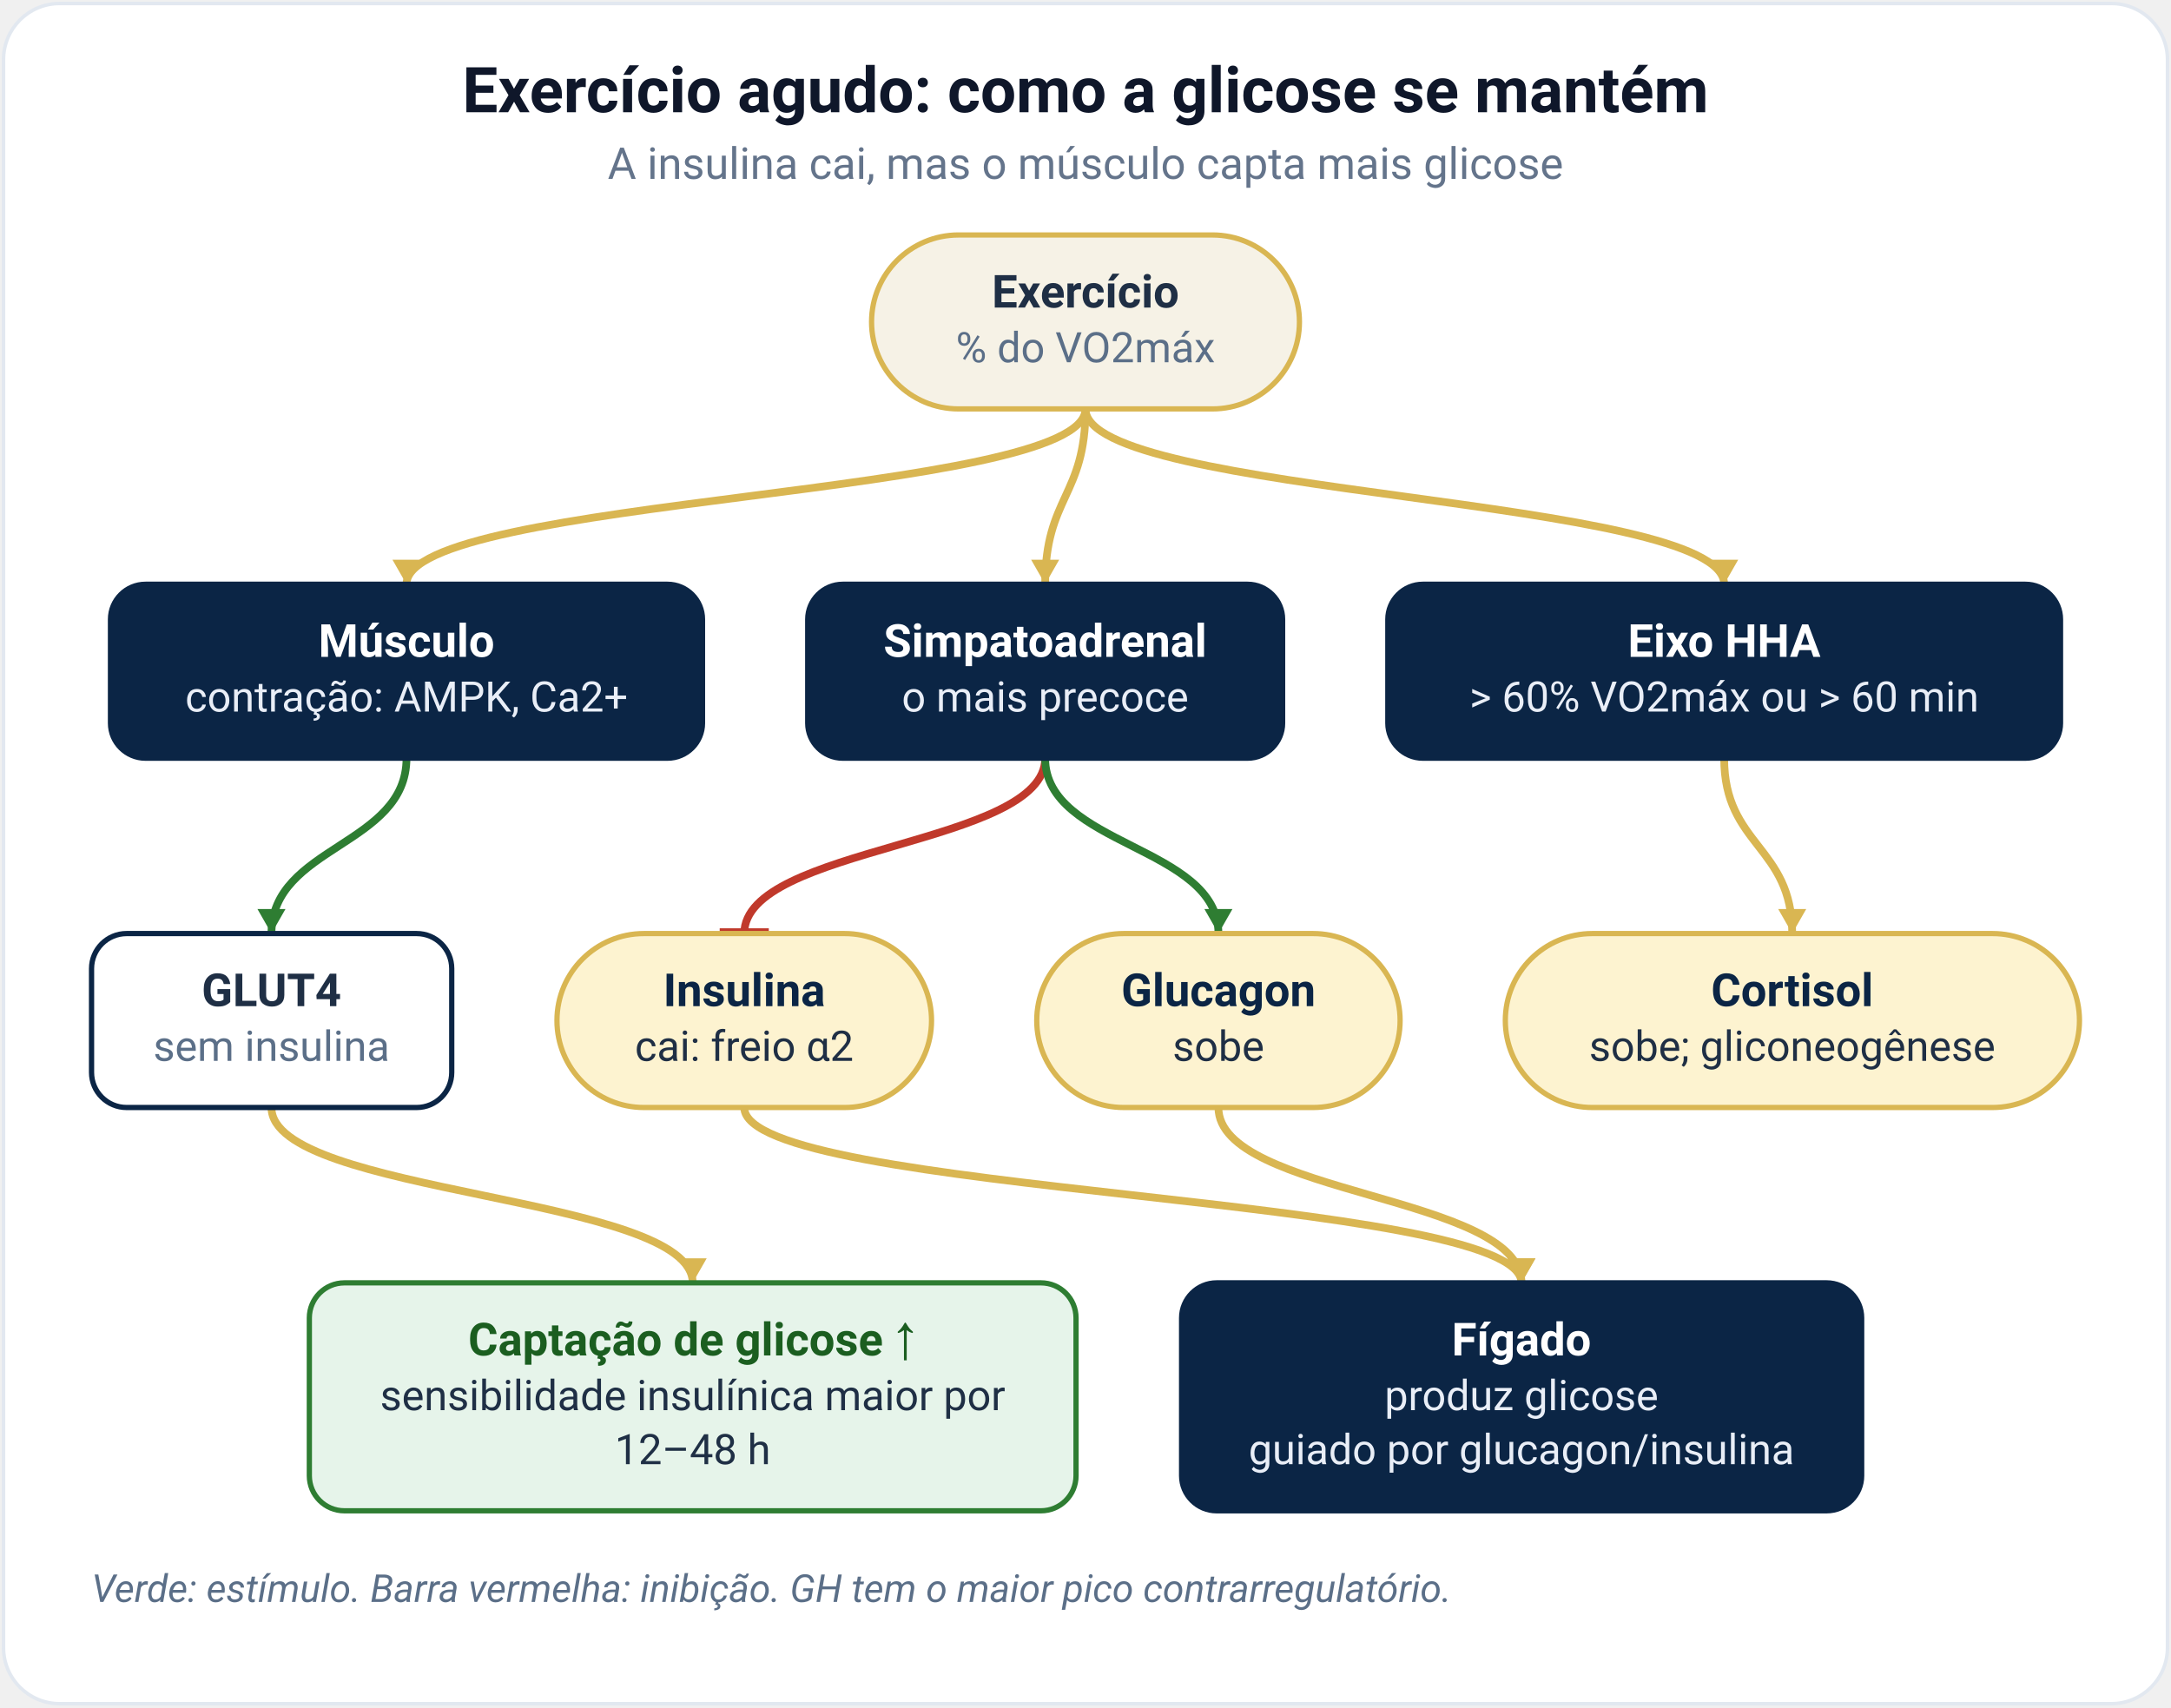
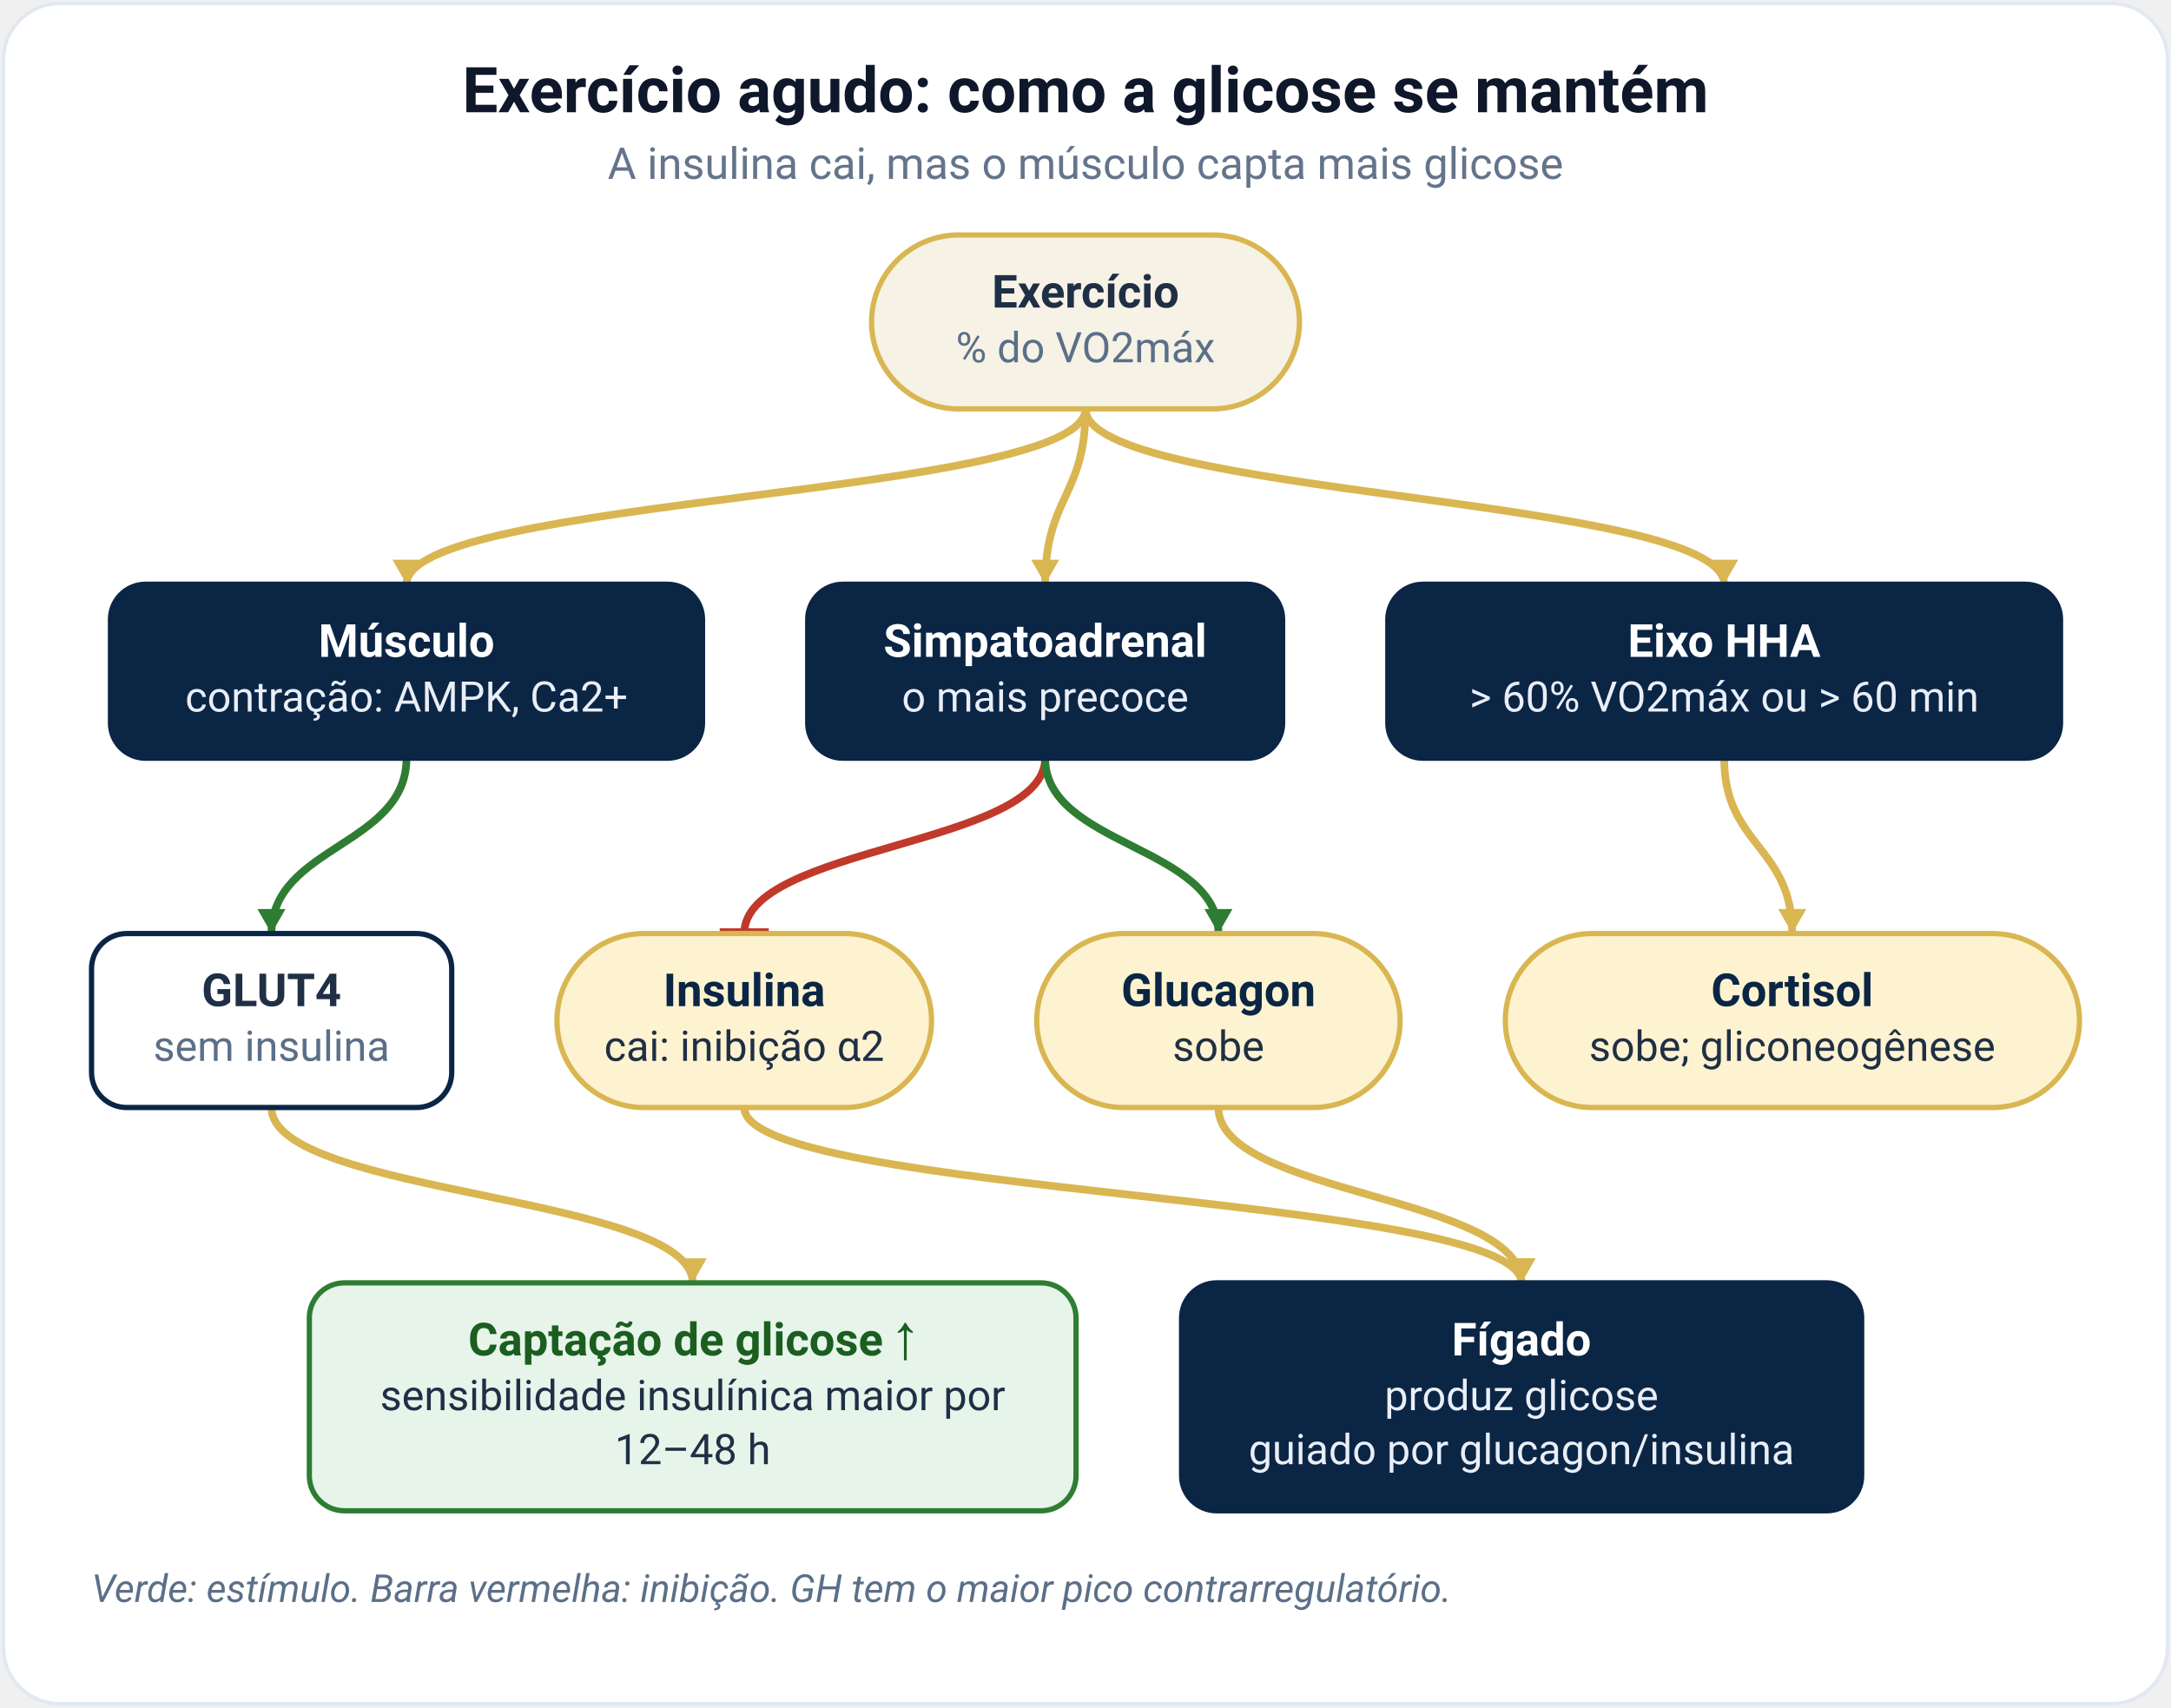
<svg xmlns="http://www.w3.org/2000/svg" viewBox="0 0 619 486.8" width="619" height="486.8" role="img" aria-label="Exercício agudo: como a glicose se mantém">
  <defs>
    <marker id="foexercicio-ag" markerWidth="10" markerHeight="10" refX="8" refY="5" orient="auto" markerUnits="userSpaceOnUse">
      <path d="M1,1 L8,5 L1,9 Z" fill="#d9b652" />
    </marker>
    <marker id="foexercicio-ar" markerWidth="10" markerHeight="10" refX="8" refY="5" orient="auto" markerUnits="userSpaceOnUse">
      <path d="M1,1 L8,5 L1,9 Z" fill="#c0392b" />
    </marker>
    <marker id="foexercicio-as" markerWidth="10" markerHeight="10" refX="8" refY="5" orient="auto" markerUnits="userSpaceOnUse">
      <path d="M1,1 L8,5 L1,9 Z" fill="#5b6f88" />
    </marker>
    <marker id="foexercicio-av" markerWidth="10" markerHeight="10" refX="8" refY="5" orient="auto" markerUnits="userSpaceOnUse">
      <path d="M1,1 L8,5 L1,9 Z" fill="#2e7d32" />
    </marker>
  </defs>
  <rect x="1" y="1" width="617" height="484.8" rx="16" fill="#ffffff" stroke="#e2e8f0" />
  <text x="309.5" y="32" font-family="-apple-system,'Segoe UI',Roboto,Helvetica,Arial,sans-serif" font-size="18" font-weight="700" fill="#0f172a" text-anchor="middle">Exercício agudo: como a glicose se mantém</text>
  <text x="309.5" y="51" font-family="-apple-system,'Segoe UI',Roboto,Helvetica,Arial,sans-serif" font-size="12.5" fill="#64748b" text-anchor="middle">A insulina cai, mas o músculo capta mais glicose</text>
  <path d="M309.5,116.6 C309.5,141.6 115.9,141.6 115.9,166.6" fill="none" stroke="#d9b652" stroke-width="2.2" marker-end="url(#foexercicio-ag)" />
  <path d="M309.5,116.6 C309.5,141.6 298,141.6 298,166.6" fill="none" stroke="#d9b652" stroke-width="2.2" marker-end="url(#foexercicio-ag)" />
  <path d="M309.5,116.6 C309.5,141.6 491.6,141.6 491.6,166.6" fill="none" stroke="#d9b652" stroke-width="2.2" marker-end="url(#foexercicio-ag)" />
  <path d="M115.9,216.2 C115.9,241.2 77.4,241.2 77.4,266.2" fill="none" stroke="#2e7d32" stroke-width="2.2" marker-end="url(#foexercicio-av)" />
  <path d="M298,216.2 C298,241.2 212.2,241.2 212.2,266.2" fill="none" stroke="#c0392b" stroke-width="2.2" />
  <line x1="205.2" y1="266.2" x2="219.2" y2="266.2" stroke="#c0392b" stroke-width="3" />
  <path d="M298,216.2 C298,241.2 347.4,241.2 347.4,266.2" fill="none" stroke="#2e7d32" stroke-width="2.2" marker-end="url(#foexercicio-av)" />
  <path d="M491.6,216.2 C491.6,241.2 511,241.2 511,266.2" fill="none" stroke="#d9b652" stroke-width="2.2" marker-end="url(#foexercicio-ag)" />
  <path d="M77.4,315.8 C77.4,340.8 197.5,340.8 197.5,365.8" fill="none" stroke="#d9b652" stroke-width="2.2" marker-end="url(#foexercicio-ag)" />
  <path d="M212.2,315.8 C212.2,340.8 433.8,340.8 433.8,365.8" fill="none" stroke="#d9b652" stroke-width="2.2" marker-end="url(#foexercicio-ag)" />
  <path d="M347.4,315.8 C347.4,340.8 433.8,340.8 433.8,365.8" fill="none" stroke="#d9b652" stroke-width="2.2" marker-end="url(#foexercicio-ag)" />
  <rect x="248.5" y="67" width="122" height="49.6" rx="24.805" fill="#f6f2e6" stroke="#d9b652" stroke-width="1.5" />
  <text x="309.5" y="87.7" font-family="-apple-system,'Segoe UI',Roboto,Helvetica,Arial,sans-serif" font-size="13" font-weight="700" fill="#1f2f45" text-anchor="middle">Exercício</text>
  <text x="309.5" y="103.3" font-family="-apple-system,'Segoe UI',Roboto,Helvetica,Arial,sans-serif" font-size="12" fill="#5b6f88" text-anchor="middle">% do VO2máx</text>
  <rect x="31.5" y="166.6" width="168.8" height="49.6" rx="10" fill="#0b2545" stroke="#0b2545" stroke-width="1.5" />
  <text x="115.9" y="187.3" font-family="-apple-system,'Segoe UI',Roboto,Helvetica,Arial,sans-serif" font-size="13" font-weight="700" fill="#ffffff" text-anchor="middle">Músculo</text>
  <text x="115.9" y="202.9" font-family="-apple-system,'Segoe UI',Roboto,Helvetica,Arial,sans-serif" font-size="12" fill="#e9eef7" text-anchor="middle">contração: AMPK, Ca2+</text>
  <rect x="230.3" y="166.6" width="135.4" height="49.6" rx="10" fill="#0b2545" stroke="#0b2545" stroke-width="1.5" />
  <text x="298" y="187.3" font-family="-apple-system,'Segoe UI',Roboto,Helvetica,Arial,sans-serif" font-size="13" font-weight="700" fill="#ffffff" text-anchor="middle">Simpatoadrenal</text>
  <text x="298" y="202.9" font-family="-apple-system,'Segoe UI',Roboto,Helvetica,Arial,sans-serif" font-size="12" fill="#e9eef7" text-anchor="middle">o mais precoce</text>
  <rect x="395.7" y="166.6" width="191.8" height="49.6" rx="10" fill="#0b2545" stroke="#0b2545" stroke-width="1.5" />
  <text x="491.6" y="187.3" font-family="-apple-system,'Segoe UI',Roboto,Helvetica,Arial,sans-serif" font-size="13" font-weight="700" fill="#ffffff" text-anchor="middle">Eixo HHA</text>
  <text x="491.6" y="202.9" font-family="-apple-system,'Segoe UI',Roboto,Helvetica,Arial,sans-serif" font-size="12" fill="#e9eef7" text-anchor="middle">&gt; 60% VO2máx ou &gt; 60 min</text>
  <rect x="26.1" y="266.2" width="102.7" height="49.6" rx="10" fill="#ffffff" stroke="#0b2545" stroke-width="1.5" />
  <text x="77.4" y="286.9" font-family="-apple-system,'Segoe UI',Roboto,Helvetica,Arial,sans-serif" font-size="13" font-weight="700" fill="#1f2f45" text-anchor="middle">GLUT4</text>
  <text x="77.4" y="302.5" font-family="-apple-system,'Segoe UI',Roboto,Helvetica,Arial,sans-serif" font-size="12" fill="#5b6f88" text-anchor="middle">sem insulina</text>
  <rect x="158.8" y="266.2" width="106.8" height="49.6" rx="24.805" fill="#fdf3d0" stroke="#d9b652" stroke-width="1.5" />
  <text x="212.2" y="286.9" font-family="-apple-system,'Segoe UI',Roboto,Helvetica,Arial,sans-serif" font-size="13" font-weight="700" fill="#0b2545" text-anchor="middle">Insulina</text>
-   <text x="212.2" y="302.5" font-family="-apple-system,'Segoe UI',Roboto,Helvetica,Arial,sans-serif" font-size="12" fill="#1f2f45" text-anchor="middle">cai: freio α2</text>
+   <text x="212.2" y="302.5" font-family="-apple-system,'Segoe UI',Roboto,Helvetica,Arial,sans-serif" font-size="12" fill="#1f2f45" text-anchor="middle">cai: inibição α2</text>
  <rect x="295.6" y="266.2" width="103.6" height="49.6" rx="24.805" fill="#fdf3d0" stroke="#d9b652" stroke-width="1.5" />
  <text x="347.4" y="286.9" font-family="-apple-system,'Segoe UI',Roboto,Helvetica,Arial,sans-serif" font-size="13" font-weight="700" fill="#0b2545" text-anchor="middle">Glucagon</text>
  <text x="347.4" y="302.5" font-family="-apple-system,'Segoe UI',Roboto,Helvetica,Arial,sans-serif" font-size="12" fill="#1f2f45" text-anchor="middle">sobe</text>
  <rect x="429.2" y="266.2" width="163.7" height="49.6" rx="24.805" fill="#fdf3d0" stroke="#d9b652" stroke-width="1.5" />
  <text x="511" y="286.9" font-family="-apple-system,'Segoe UI',Roboto,Helvetica,Arial,sans-serif" font-size="13" font-weight="700" fill="#0b2545" text-anchor="middle">Cortisol</text>
  <text x="511" y="302.5" font-family="-apple-system,'Segoe UI',Roboto,Helvetica,Arial,sans-serif" font-size="12" fill="#1f2f45" text-anchor="middle">sobe; gliconeogênese</text>
  <rect x="88.2" y="365.8" width="218.6" height="65" rx="10" fill="#e6f4ea" stroke="#2e7d32" stroke-width="1.5" />
  <text x="197.5" y="386.5" font-family="-apple-system,'Segoe UI',Roboto,Helvetica,Arial,sans-serif" font-size="13" font-weight="700" fill="#1b5e20" text-anchor="middle">Captação de glicose ↑</text>
  <text x="197.5" y="402.1" font-family="-apple-system,'Segoe UI',Roboto,Helvetica,Arial,sans-serif" font-size="12" fill="#1f2f45" text-anchor="middle">sensibilidade insulínica maior por</text>
  <text x="197.5" y="417.5" font-family="-apple-system,'Segoe UI',Roboto,Helvetica,Arial,sans-serif" font-size="12" fill="#1f2f45" text-anchor="middle">12–48 h</text>
  <rect x="336.9" y="365.8" width="193.9" height="65" rx="10" fill="#0b2545" stroke="#0b2545" stroke-width="1.5" />
  <text x="433.8" y="386.5" font-family="-apple-system,'Segoe UI',Roboto,Helvetica,Arial,sans-serif" font-size="13" font-weight="700" fill="#ffffff" text-anchor="middle">Fígado</text>
  <text x="433.8" y="402.1" font-family="-apple-system,'Segoe UI',Roboto,Helvetica,Arial,sans-serif" font-size="12" fill="#e9eef7" text-anchor="middle">produz glicose</text>
  <text x="433.8" y="417.5" font-family="-apple-system,'Segoe UI',Roboto,Helvetica,Arial,sans-serif" font-size="12" fill="#e9eef7" text-anchor="middle">guiado por glucagon/insulina</text>
  <text x="26.1" y="456.8" font-family="-apple-system,'Segoe UI',Roboto,Helvetica,Arial,sans-serif" font-size="11" font-style="italic" fill="#5b6f88" text-anchor="start">Verde: estímulo. Barra vermelha: inibição. GH tem o maior pico contrarregulatório.</text>
</svg>
